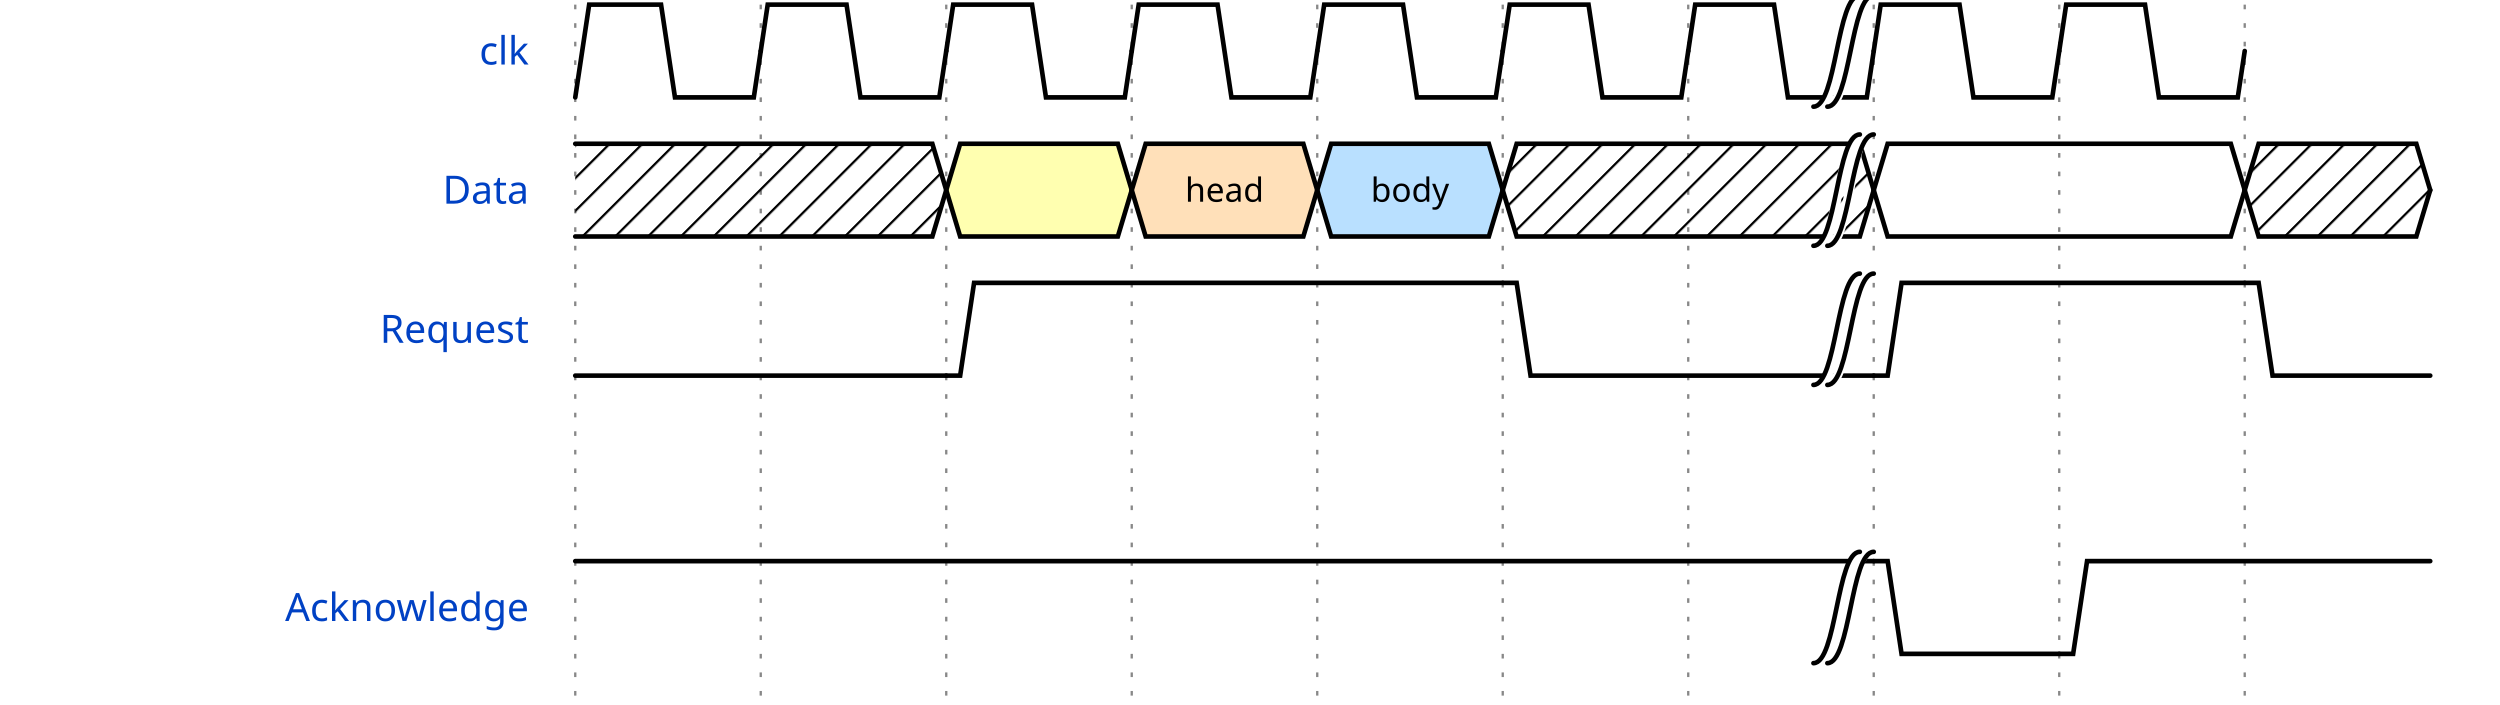
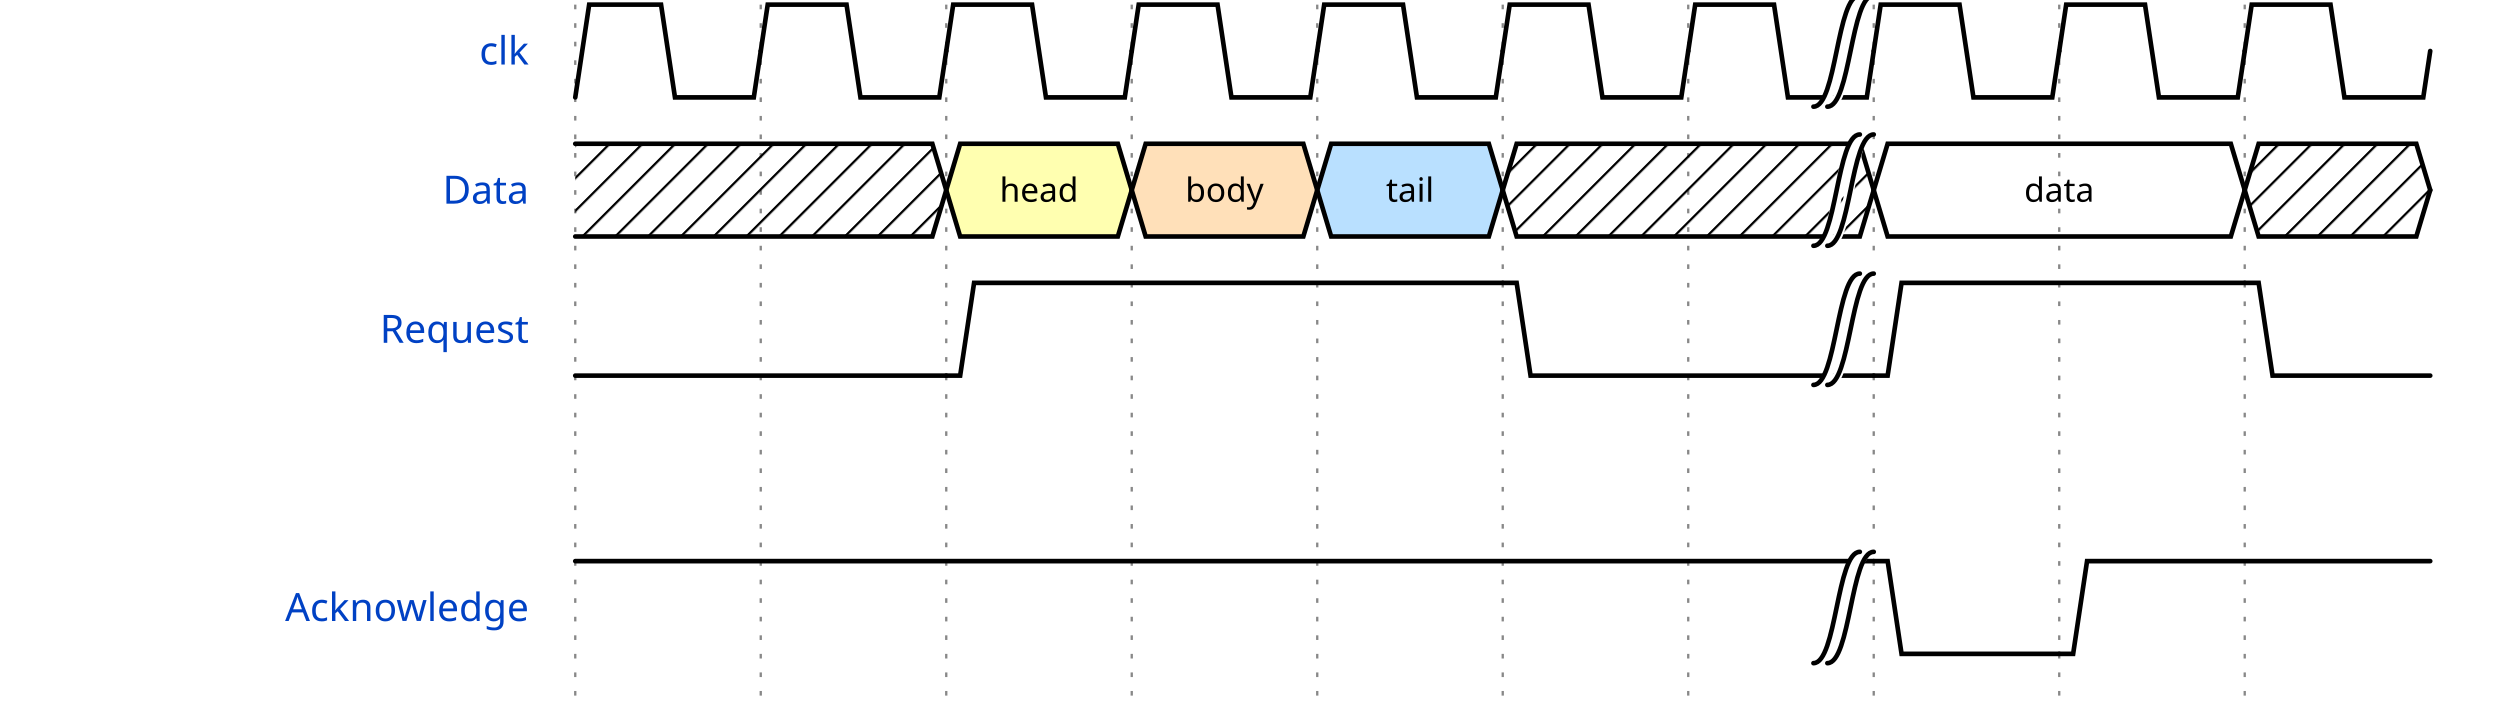
<svg xmlns="http://www.w3.org/2000/svg" width="532" height="150.0" viewBox="-1 -1 533 152.0">
  <style>
.title {fill: rgba(0, 65, 196, 255);font-weight: 500;font-size: 0.700em;font-family: Fira Mono;text-align: right;text-anchor: end;dominant-baseline: middle;alignment-baseline: central;}
.text {fill: rgba(0, 0, 0, 255);font-size: 0.900em;font-style: normal;font-variant: normal;font-weight: 500;font-stretch: normal;text-align: center;font-family: Fira Mono;}
.attr {fill: rgba(0, 0, 0, 255);font-size: 9.000px;font-style: normal;font-variant: normal;font-weight: 200;font-stretch: normal;text-align: center;font-family: Fira Mono;text-anchor: middle;dominant-baseline: middle;alignment-baseline: central;}
.path {fill: none;stroke: rgba(0, 0, 0, 255);stroke-width: 1;stroke-linecap: round;stroke-linejoin: miter;stroke-miterlimit: 4;stroke-dasharray: none;}
.stripe {fill: none;stroke: rgba(0, 0, 0, 255);stroke-width: 0.5;stroke-linecap: round;stroke-linejoin: miter;stroke-miterlimit: 4;stroke-dasharray: none;}
.data {fill: rgba(0, 0, 0, 255);font-size: 0.600em;font-style: normal;font-variant: normal;font-weight: 500;font-stretch: normal;text-align: center;font-family: Fira Mono;text-anchor: middle;dominant-baseline: middle;alignment-baseline: central;}
.arrow {fill: rgba(0, 0, 0, 255);stroke: none;}
.hide {fill: rgba(255, 255, 255, 255);stroke: rgba(255, 255, 255, 255);stroke-width: 2;}
.hatch {fill: url(#diagonalHatch);}
.s2-polygon {fill: rgba(0, 0, 0, 0);stroke: none;}
.s3-polygon {fill: rgba(255, 255, 176, 255);stroke: none;}
.s4-polygon {fill: rgba(255, 224, 185, 255);stroke: none;}
.s5-polygon {fill: rgba(185, 224, 255, 255);stroke: none;}
.tick {stroke: rgba(136, 136, 136, 255);stroke-width: 0.5;stroke-dasharray: 1, 3;}
.big_gap {stroke: rgba(136, 136, 136, 255);stroke-width: 0.5;stroke-dasharray: none;}
.edge {fill: none;stroke: rgba(0, 0, 255, 255);stroke-width: 1;}
.edge-arrow {fill: rgba(0, 0, 255, 255);stroke: none;overflow: visible;}
.edge-text {font-family: Fira Mono;font-size: 0.625em;fill: rgba(0, 0, 0, 255);filter: #solid;transform: translate(0, 2.5px);text-anchor: middle;}
.edge-background {fill: rgba(255, 255, 255, 255);stroke: rgba(255, 255, 255, 255);stroke-width: 2;}
.border {stroke-width: 1.25;stroke: rgba(0, 0, 0, 255);}
.h1 {fill: rgba(0, 0, 0, 255);font-size: 15.258px;font-weight: bold;font-family: Fira Mono;text-align: left;dominant-baseline: middle;}
.h2 {fill: rgba(0, 0, 0, 255);font-size: 12.208px;font-weight: bold;font-family: Fira Mono;text-align: left;dominant-baseline: middle;}
.h3 {fill: rgba(0, 0, 0, 255);font-size: 9.767px;font-weight: bold;font-family: Fira Mono;text-align: left;dominant-baseline: middle;}
.h4 {fill: rgba(0, 0, 0, 255);font-size: 7.817px;font-weight: bold;font-family: Fira Mono;text-align: left;dominant-baseline: middle;}
.h5 {fill: rgba(0, 0, 0, 255);font-size: 6.250px;font-weight: bold;font-family: Fira Mono;text-align: left;dominant-baseline: middle;}
.h6 {fill: rgba(0, 0, 0, 255);font-size: 5.000px;font-weight: bold;font-family: Fira Mono;text-align: left;dominant-baseline: middle;}
.reg-data {fill: rgba(0, 0, 0, 255);font-size: 0.800em;font-style: normal;font-variant: normal;font-weight: 500;font-stretch: normal;text-align: center;font-family: Fira Mono;text-anchor: middle;dominant-baseline: middle;alignment-baseline: central;}
.reg-pos {fill: rgba(0, 0, 0, 255);font-size: 0.600em;font-style: normal;font-variant: normal;font-weight: 500;font-stretch: normal;text-align: center;font-family: Fira Mono;text-anchor: middle;dominant-baseline: middle;alignment-baseline: central;}</style>
  <defs>
    <pattern id="diagonalHatch" width="5" height="5" patternTransform="rotate(45 0 0)" patternUnits="userSpaceOnUse">
      <line x1="0" y1="0" x2="0" y2="5" style="stroke:black; stroke-width:1" />
    </pattern>
    <marker id="arrow" viewBox="0 0 10 10" refX="10" refY="5" markerWidth="7" markerHeight="7" markerUnits="userSpaceOnUse" orient="auto-start-reverse" style="fill:#00F;">
      <path d="M 0 0 L 10 5 L 0 10 z" />
    </marker>
    <filter x="0" y="0" width="1" height="1" id="solid">
      <feFlood flood-color="white" />
      <feComposite in="SourceGraphic" />
    </filter>
  </defs>
  <g id="a">
    <g id="ticks_6" transform="translate(120, 0)">
      <path d="M0,0 L0,150.0" class="tick" style="fill: none;" />
      <path d="M40,0 L40,150.0" class="tick" style="fill: none;" />
      <path d="M80,0 L80,150.0" class="tick" style="fill: none;" />
      <path d="M120,0 L120,150.0" class="tick" style="fill: none;" />
      <path d="M160,0 L160,150.0" class="tick" style="fill: none;" />
      <path d="M200,0 L200,150.0" class="tick" style="fill: none;" />
      <path d="M240,0 L240,150.0" class="tick" style="fill: none;" />
      <path d="M280,0 L280,150.0" class="tick" style="fill: none;" />
      <path d="M320,0 L320,150.0" class="tick" style="fill: none;" />
      <path d="M360,0 L360,150.0" class="tick" style="fill: none;" />
    </g>
    <g id="clk" transform="translate(120, 0)">
      <text x="-10" y="10" class="title" style="stroke: none;">clk</text>
      <g data-symbol="p" transform="translate(0, 0)" class="s2">
        <path d="M0,20 L3.0,0 L18.5,0 L21.5,20 L38.5,20 L40,10.0" class="path" style="fill: none;" />
      </g>
      <g data-symbol="p" transform="translate(40, 0)" class="s2">
        <path d="M0,10.0 L1.5,0 L18.5,0 L21.5,20 L38.5,20 L40,10.0" class="path" style="fill: none;" />
      </g>
      <g data-symbol="p" transform="translate(80, 0)" class="s2">
        <path d="M0,10.0 L1.5,0 L18.5,0 L21.5,20 L38.5,20 L40,10.0" class="path" style="fill: none;" />
      </g>
      <g data-symbol="p" transform="translate(120, 0)" class="s2">
        <path d="M0,10.0 L1.5,0 L18.5,0 L21.5,20 L38.5,20 L40,10.0" class="path" style="fill: none;" />
      </g>
      <g data-symbol="p" transform="translate(160, 0)" class="s2">
        <path d="M0,10.0 L1.5,0 L18.5,0 L21.5,20 L38.5,20 L40,10.0" class="path" style="fill: none;" />
      </g>
      <g data-symbol="p" transform="translate(200, 0)" class="s2">
        <path d="M0,10.0 L1.5,0 L18.5,0 L21.5,20 L38.5,20 L40,10.0" class="path" style="fill: none;" />
      </g>
      <g data-symbol="p" transform="translate(240, 0)" class="s2">
        <path d="M0,10.0 L1.5,0 L18.5,0 L21.5,20 L38.5,20 L40,10.0" class="path" style="fill: none;" />
      </g>
      <g data-symbol="|" transform="translate(270.0, 0)" class="s2">
        <path d="M0,22 C5,22 5,-4 10,-4 L7,0 C2,0 2,24 -3,24 z" class="hide" style="fill: none;" />
        <path d="M0,22 C5,22 5,-2 10,-2" class="path" style="fill: none;" />
        <path d="M-3,22 C2,22 2,-2 7,-2" class="path" style="fill: none;" />
      </g>
      <g data-symbol="p" transform="translate(280, 0)" class="s2">
        <path d="M0,10.0 L1.5,0 L18.5,0 L21.5,20 L38.5,20 L40,10.0" class="path" style="fill: none;" />
      </g>
      <g data-symbol="p" transform="translate(320, 0)" class="s2">
        <path d="M0,10.0 L1.5,0 L18.5,0 L21.5,20 L38.5,20 L40,10.0" class="path" style="fill: none;" />
      </g>
+       <g data-symbol="p" transform="translate(360, 0)" class="s2">
+         <path d="M0,10.0 L1.5,0 L18.5,0 L21.5,20 L38.5,20 L40,10.0" class="path" style="fill: none;" />
+       </g>
    </g>
    <g id="Data" transform="translate(120, 30.0)">
      <text x="-10" y="10" class="title" style="stroke: none;">Data</text>
      <g data-symbol="x" transform="translate(0, 0)" class="s2">
        <polygon points="0,0 3,0 77,0 80,10.0 77,20 3,20 0,20 " class="hatch" style="" />
        <path d="M0,0 L3,0 L77,0 L80,10.0" class="path" style="fill: none;" />
        <path d="M0,20 L3,20 L77,20 L80,10.0" class="path" style="fill: none;" />
      </g>
      <g data-symbol="3" transform="translate(80, 0)" class="s3">
        <polygon points="0,10.0 3,0 37,0 40,10.0 37,20 3,20 0,10.0 " class="s3-polygon" style="" />
        <path d="M0,10.0 L3,0 L37,0 L40,10.0" class="path" style="fill: none;" />
        <path d="M0,10.0 L3,20 L37,20 L40,10.0" class="path" style="fill: none;" />
-         <text x="20" y="10" class="data" style="stroke: none;" />
+         <text x="20" y="10" class="data" style="stroke: none;">head</text>
      </g>
      <g data-symbol="4" transform="translate(120, 0)" class="s4">
        <polygon points="0,10.0 3,0 37,0 40,10.0 37,20 3,20 0,10.0 " class="s4-polygon" style="" />
        <path d="M0,10.0 L3,0 L37,0 L40,10.0" class="path" style="fill: none;" />
        <path d="M0,10.0 L3,20 L37,20 L40,10.0" class="path" style="fill: none;" />
-         <text x="20" y="10" class="data" style="stroke: none;">head</text>
+         <text x="20" y="10" class="data" style="stroke: none;">body</text>
      </g>
      <g data-symbol="5" transform="translate(160, 0)" class="s5">
        <polygon points="0,10.0 3,0 37,0 40,10.0 37,20 3,20 0,10.0 " class="s5-polygon" style="" />
        <path d="M0,10.0 L3,0 L37,0 L40,10.0" class="path" style="fill: none;" />
        <path d="M0,10.0 L3,20 L37,20 L40,10.0" class="path" style="fill: none;" />
-         <text x="20" y="10" class="data" style="stroke: none;">body</text>
+         <text x="20" y="10" class="data" style="stroke: none;">tail</text>
      </g>
      <g data-symbol="x" transform="translate(200, 0)" class="s2">
        <polygon points="0,10.0 3,0 77,0 80,10.0 77,20 3,20 0,10.0 " class="hatch" style="" />
        <path d="M0,10.0 L3,0 L77,0 L80,10.0" class="path" style="fill: none;" />
        <path d="M0,10.0 L3,20 L77,20 L80,10.0" class="path" style="fill: none;" />
      </g>
      <g data-symbol="|" transform="translate(270.0, 0)" class="s2">
        <path d="M0,22 C5,22 5,-4 10,-4 L7,0 C2,0 2,24 -3,24 z" class="hide" style="fill: none;" />
        <path d="M0,22 C5,22 5,-2 10,-2" class="path" style="fill: none;" />
        <path d="M-3,22 C2,22 2,-2 7,-2" class="path" style="fill: none;" />
      </g>
      <g data-symbol="=" transform="translate(280, 0)" class="s2">
        <polygon points="0,10.0 3,0 77,0 80,10.0 77,20 3,20 0,10.0 " class="s2-polygon" style="" />
        <path d="M0,10.0 L3,0 L77,0 L80,10.0" class="path" style="fill: none;" />
        <path d="M0,10.0 L3,20 L77,20 L80,10.0" class="path" style="fill: none;" />
-         <text x="40" y="10" class="data" style="stroke: none;" />
+         <text x="40" y="10" class="data" style="stroke: none;">data</text>
      </g>
      <g data-symbol="x" transform="translate(360, 0)" class="s2">
        <polygon points="0,10.0 3,0 37,0 40,10.0 37,20 3,20 0,10.0 " class="hatch" style="" />
        <path d="M0,10.0 L3,0 L37,0 L40,10.0" class="path" style="fill: none;" />
        <path d="M0,10.0 L3,20 L37,20 L40,10.0" class="path" style="fill: none;" />
      </g>
    </g>
    <g id="Request" transform="translate(120, 60.0)">
      <text x="-10" y="10" class="title" style="stroke: none;">Request</text>
      <g data-symbol="0" transform="translate(0, 0)" class="s2">
        <path d="M0,20 L3,20 L6,20 L80,20" class="path" style="fill: none;" />
      </g>
      <g data-symbol="1" transform="translate(80, 0)" class="s2">
        <path d="M0,20 L3,20 L6,0 L120,0" class="path" style="fill: none;" />
      </g>
      <g data-symbol="0" transform="translate(200, 0)" class="s2">
        <path d="M0,0 L3,0 L6,20 L80,20" class="path" style="fill: none;" />
      </g>
      <g data-symbol="|" transform="translate(270.0, 0)" class="s2">
        <path d="M0,22 C5,22 5,-4 10,-4 L7,0 C2,0 2,24 -3,24 z" class="hide" style="fill: none;" />
        <path d="M0,22 C5,22 5,-2 10,-2" class="path" style="fill: none;" />
        <path d="M-3,22 C2,22 2,-2 7,-2" class="path" style="fill: none;" />
      </g>
      <g data-symbol="1" transform="translate(280, 0)" class="s2">
        <path d="M0,20 L3,20 L6,0 L80,0" class="path" style="fill: none;" />
      </g>
      <g data-symbol="0" transform="translate(360, 0)" class="s2">
        <path d="M0,0 L3,0 L6,20 L40,20" class="path" style="fill: none;" />
      </g>
    </g>
    <g id="Acknowledge" transform="translate(120, 120.0)">
      <text x="-10" y="10" class="title" style="stroke: none;">Acknowledge</text>
      <g data-symbol="1" transform="translate(0, 0)" class="s2">
        <path d="M0,0 L3,0 L6,0 L280,0" class="path" style="fill: none;" />
      </g>
      <g data-symbol="|" transform="translate(270.0, 0)" class="s2">
        <path d="M0,22 C5,22 5,-4 10,-4 L7,0 C2,0 2,24 -3,24 z" class="hide" style="fill: none;" />
        <path d="M0,22 C5,22 5,-2 10,-2" class="path" style="fill: none;" />
        <path d="M-3,22 C2,22 2,-2 7,-2" class="path" style="fill: none;" />
      </g>
      <g data-symbol="0" transform="translate(280, 0)" class="s2">
        <path d="M0,0 L3,0 L6,20 L40,20" class="path" style="fill: none;" />
      </g>
      <g data-symbol="1" transform="translate(320, 0)" class="s2">
        <path d="M0,20 L3,20 L6,0 L80,0" class="path" style="fill: none;" />
      </g>
    </g>
  </g>
</svg>
